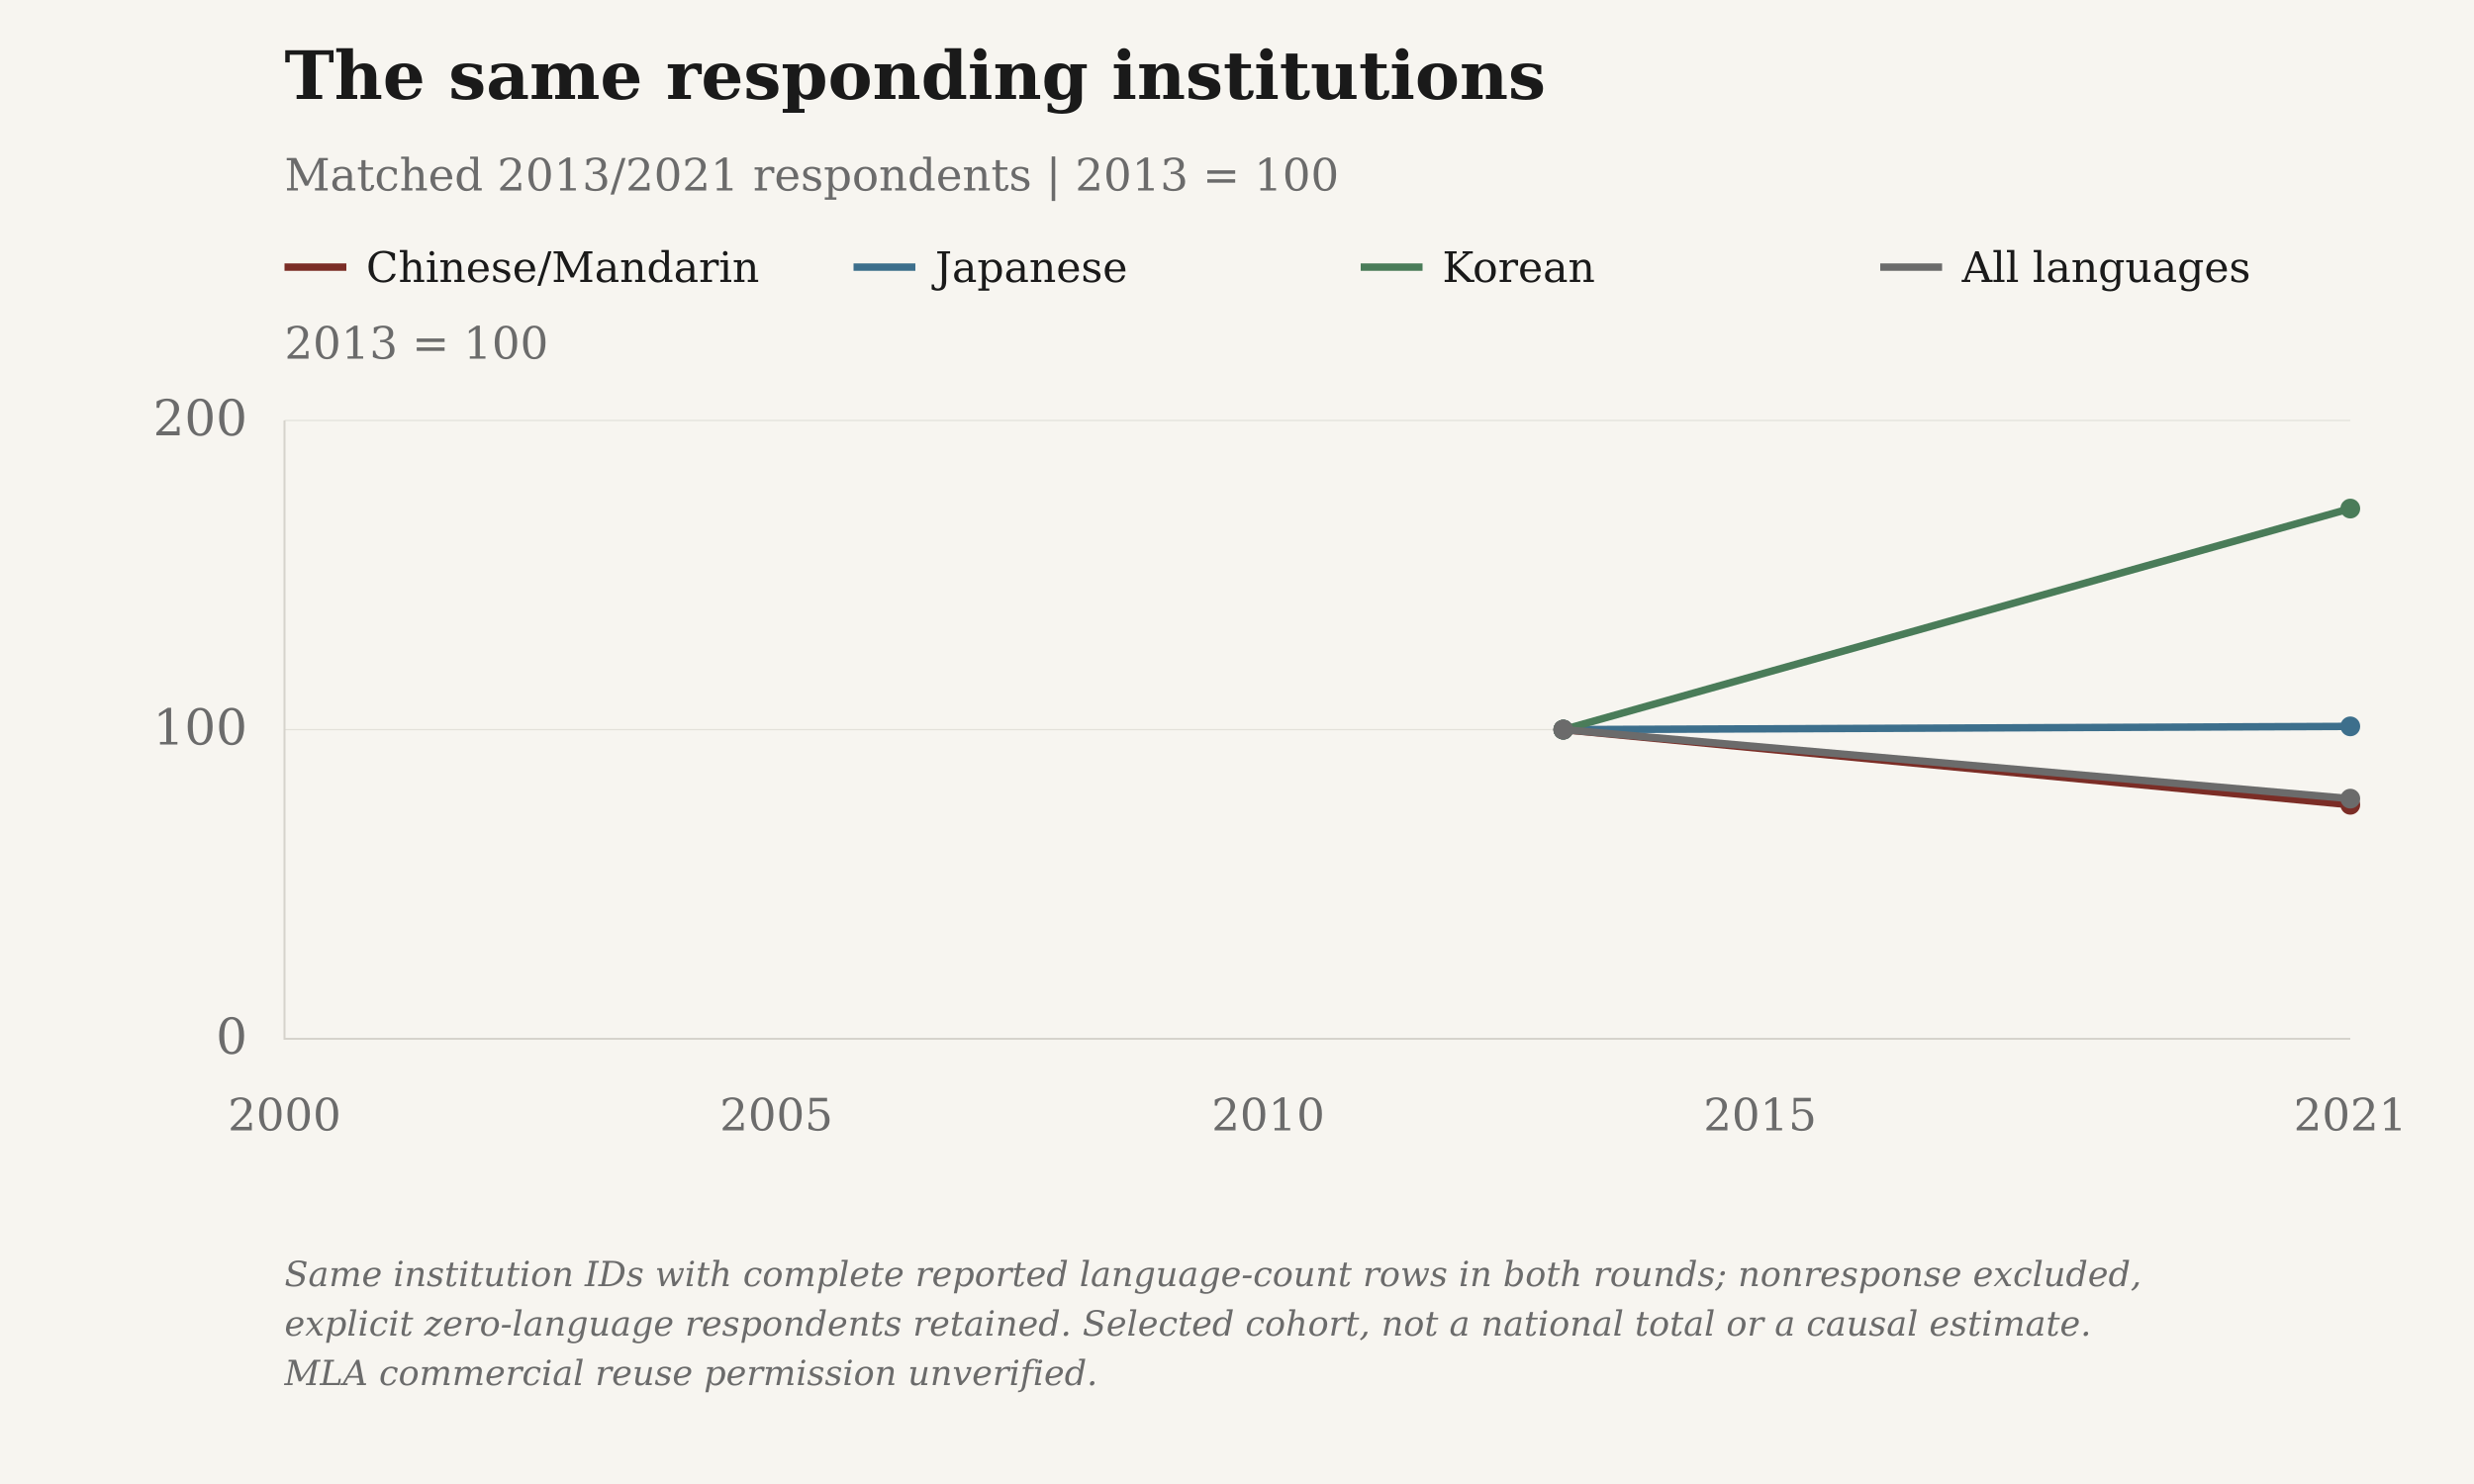
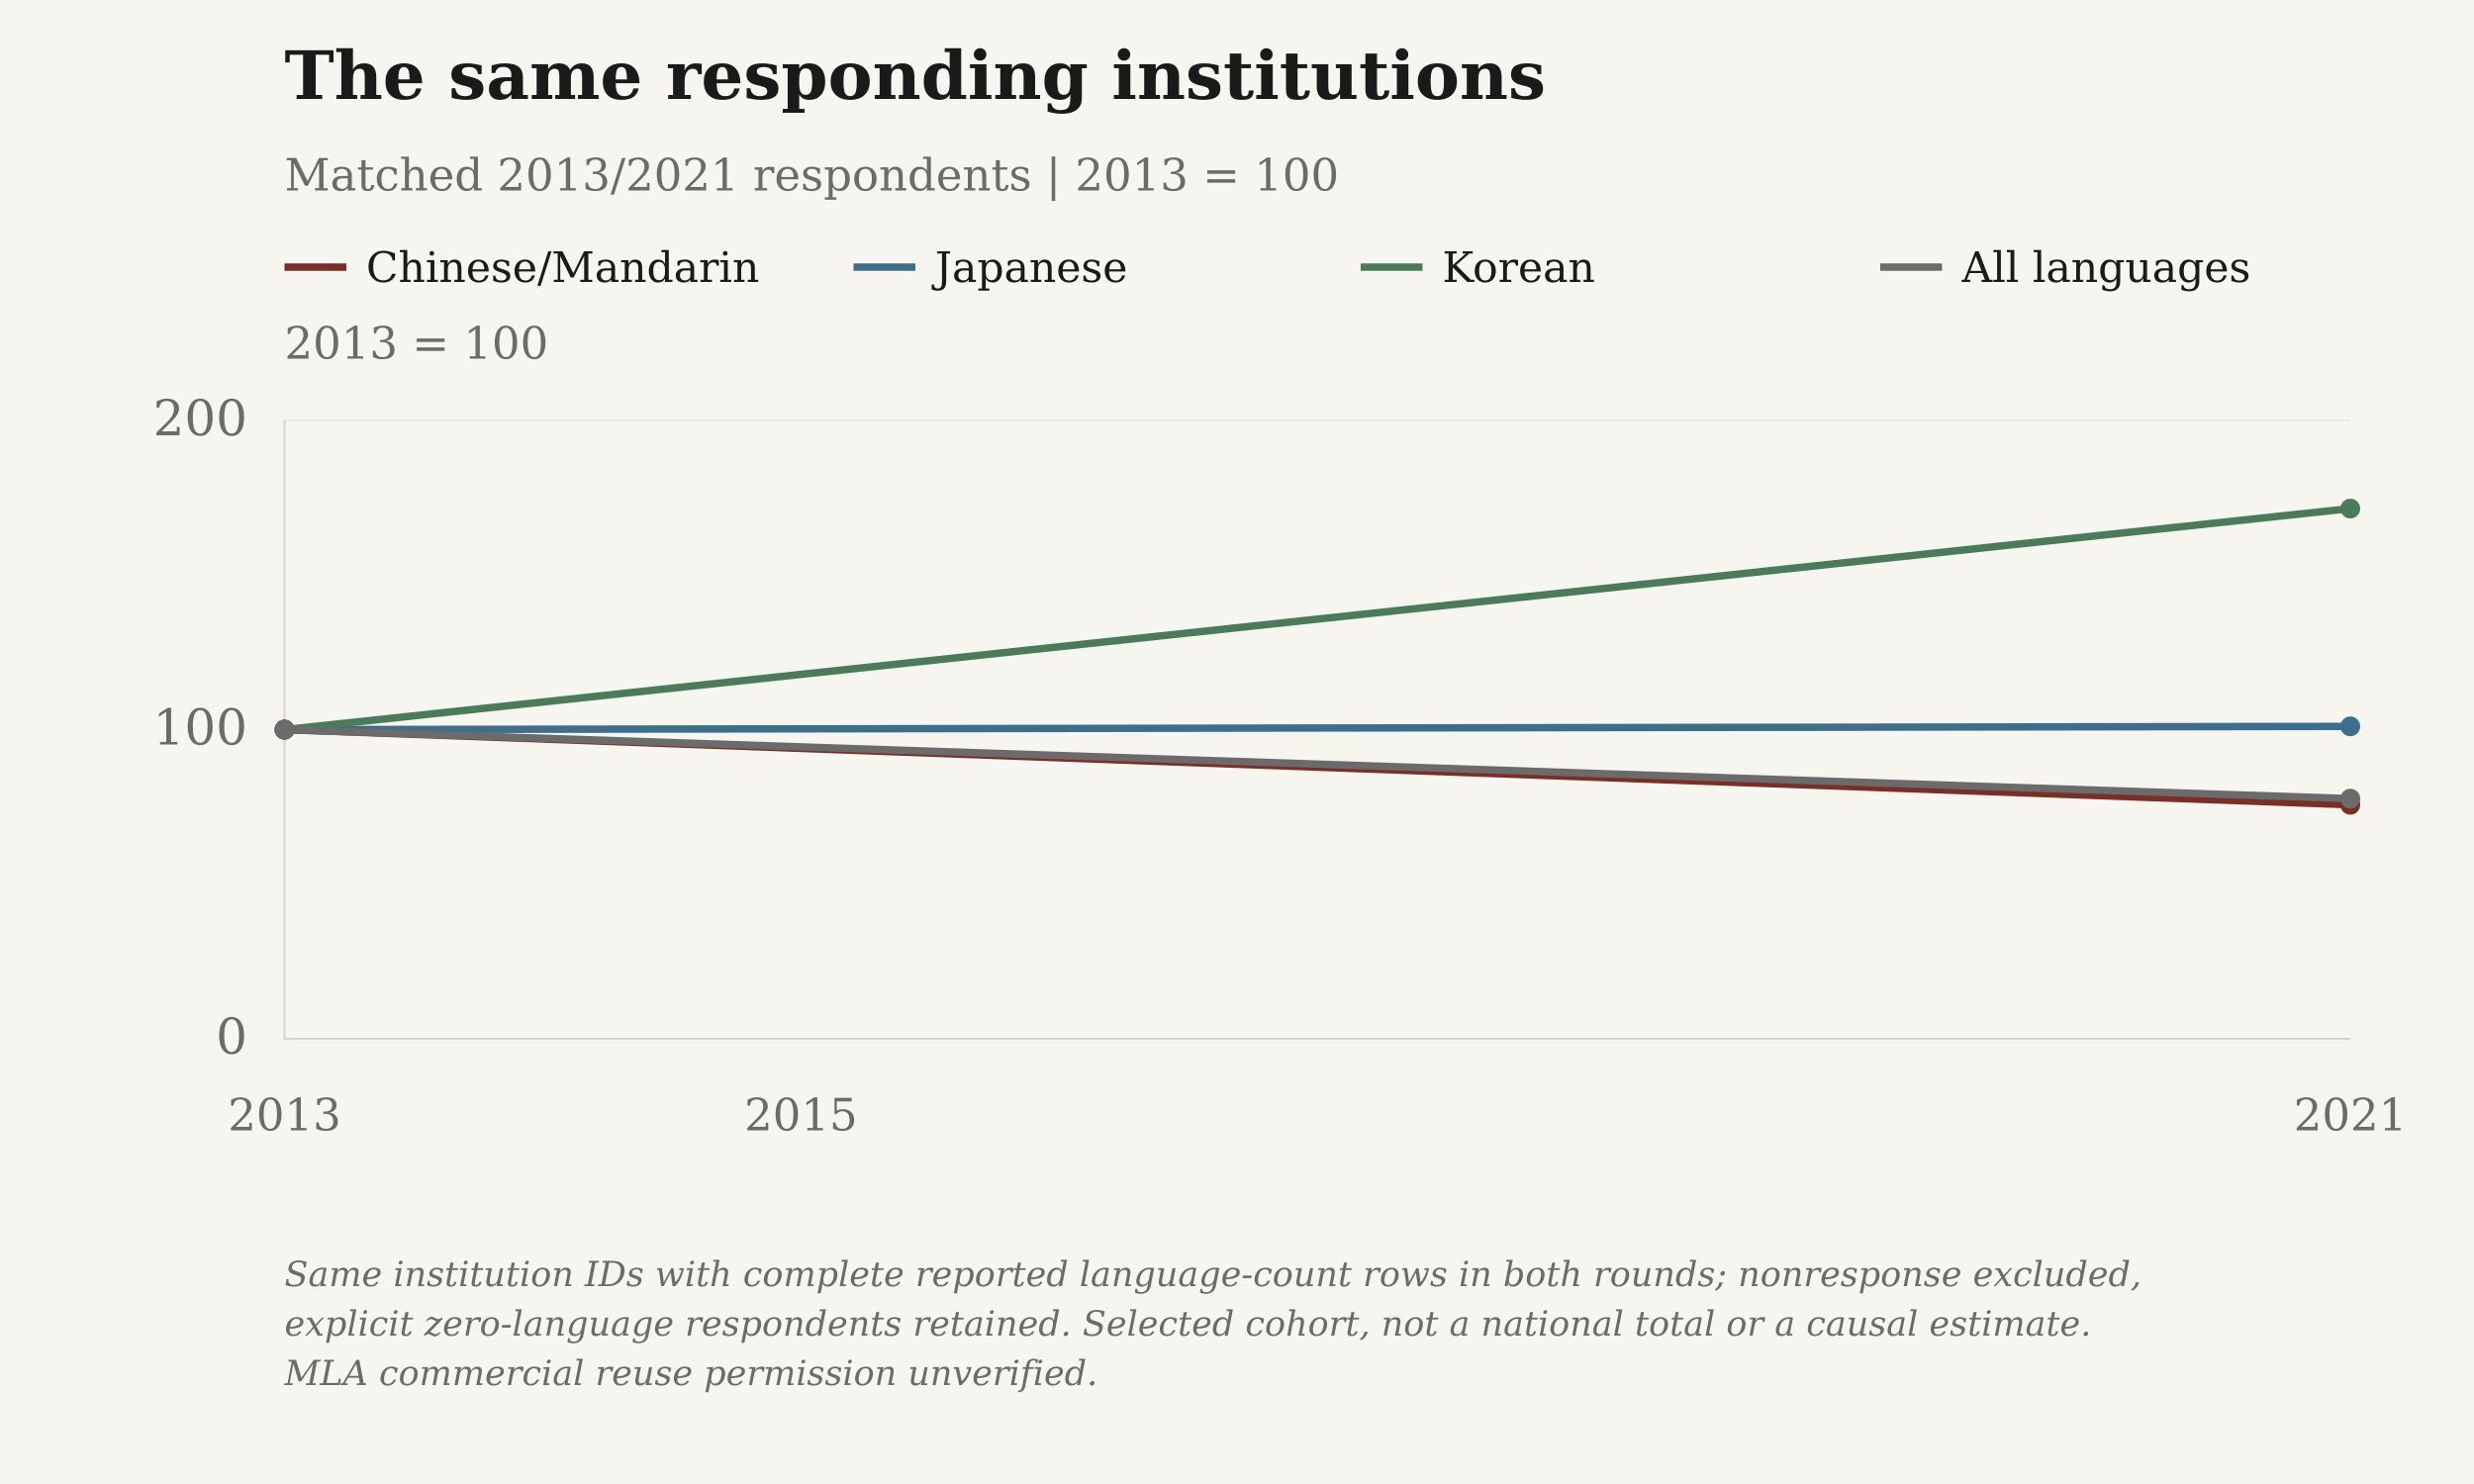
<svg xmlns="http://www.w3.org/2000/svg" viewBox="0 0 1000 600" role="img" aria-label="The same responding institutions">
  <rect class="chart-background" width="1000" height="600" fill="#F7F5F0" />
  <g font-family="DejaVu Serif, Georgia, 'Times New Roman', serif" font-size="20" fill="#6B6B6B">
    <text x="115" y="40" font-size="27" font-weight="bold" fill="#1A1A1A">The same responding institutions</text>
    <text x="115" y="77" font-size="18">Matched 2013/2021 respondents | 2013 = 100</text>
    <text class="axis-unit" x="115" y="145" font-size="18">2013 = 100</text>
    <path d="M115 108h25" stroke="#7B2D26" stroke-width="3" />
    <text class="legend-label" x="148" y="114" font-size="17" fill="#1A1A1A">Chinese/Mandarin</text>
    <path d="M345 108h25" stroke="#3D6F8C" stroke-width="3" />
    <text class="legend-label" x="378" y="114" font-size="17" fill="#1A1A1A">Japanese</text>
    <path d="M550 108h25" stroke="#4A7C59" stroke-width="3" />
    <text class="legend-label" x="583" y="114" font-size="17" fill="#1A1A1A">Korean</text>
    <path d="M760 108h25" stroke="#6B6B6B" stroke-width="3" />
    <text class="legend-label" x="793" y="114" font-size="17" fill="#1A1A1A">All languages</text>
    <path d="M115 420.00H950" stroke="#D6D3CC" stroke-opacity=".6" stroke-width=".5" />
    <text x="100" y="426.00" text-anchor="end">0</text>
    <path d="M115 295.00H950" stroke="#D6D3CC" stroke-opacity=".6" stroke-width=".5" />
    <text x="100" y="301.00" text-anchor="end">100</text>
    <path d="M115 170.00H950" stroke="#D6D3CC" stroke-opacity=".6" stroke-width=".5" />
    <text x="100" y="176.00" text-anchor="end">200</text>
    <path d="M115 170V420H950" stroke="#D6D3CC" stroke-width=".8" fill="none" />
-     <text class="year-tick" x="115.00" y="457" text-anchor="middle" font-size="18">2000</text>
-     <text class="year-tick" x="313.81" y="457" text-anchor="middle" font-size="18">2005</text>
-     <text class="year-tick" x="512.62" y="457" text-anchor="middle" font-size="18">2010</text>
-     <text class="year-tick" x="711.43" y="457" text-anchor="middle" font-size="18">2015</text>
+     <text class="year-tick" x="115.00" y="457" text-anchor="middle" font-size="18">2013</text>
+     <text class="year-tick" x="323.75" y="457" text-anchor="middle" font-size="18">2015</text>
    <text class="year-tick" x="950.00" y="457" text-anchor="middle" font-size="18">2021</text>
-     <path class="data-line" data-series-id="mla_matched:chinese" d="M631.90,295.00 L950.00,325.39" stroke="#7B2D26" stroke-width="3" fill="none" />
-     <circle class="language-point" data-series-id="mla_matched:chinese" data-year="2013" data-value="100.0" cx="631.90" cy="295.00" r="4" fill="#7B2D26" />
+     <path class="data-line" data-series-id="mla_matched:chinese" d="M115.00,295.00 L950.00,325.39" stroke="#7B2D26" stroke-width="3" fill="none" />
+     <circle class="language-point" data-series-id="mla_matched:chinese" data-year="2013" data-value="100.0" cx="115.00" cy="295.00" r="4" fill="#7B2D26" />
    <circle class="language-point" data-series-id="mla_matched:chinese" data-year="2021" data-value="75.68766332003851" cx="950.00" cy="325.39" r="4" fill="#7B2D26" />
-     <path class="data-line" data-series-id="mla_matched:japanese" d="M631.90,295.00 L950.00,293.68" stroke="#3D6F8C" stroke-width="3" fill="none" />
-     <circle class="language-point" data-series-id="mla_matched:japanese" data-year="2013" data-value="100.0" cx="631.90" cy="295.00" r="4" fill="#3D6F8C" />
+     <path class="data-line" data-series-id="mla_matched:japanese" d="M115.00,295.00 L950.00,293.68" stroke="#3D6F8C" stroke-width="3" fill="none" />
+     <circle class="language-point" data-series-id="mla_matched:japanese" data-year="2013" data-value="100.0" cx="115.00" cy="295.00" r="4" fill="#3D6F8C" />
    <circle class="language-point" data-series-id="mla_matched:japanese" data-year="2021" data-value="101.05404835649536" cx="950.00" cy="293.68" r="4" fill="#3D6F8C" />
-     <path class="data-line" data-series-id="mla_matched:korean" d="M631.90,295.00 L950.00,205.62" stroke="#4A7C59" stroke-width="3" fill="none" />
-     <circle class="language-point" data-series-id="mla_matched:korean" data-year="2013" data-value="100.0" cx="631.90" cy="295.00" r="4" fill="#4A7C59" />
+     <path class="data-line" data-series-id="mla_matched:korean" d="M115.00,295.00 L950.00,205.62" stroke="#4A7C59" stroke-width="3" fill="none" />
+     <circle class="language-point" data-series-id="mla_matched:korean" data-year="2013" data-value="100.0" cx="115.00" cy="295.00" r="4" fill="#4A7C59" />
    <circle class="language-point" data-series-id="mla_matched:korean" data-year="2021" data-value="171.5075133301018" cx="950.00" cy="205.62" r="4" fill="#4A7C59" />
-     <path class="data-line" data-series-id="mla_matched:all_languages" d="M631.90,295.00 L950.00,322.90" stroke="#6B6B6B" stroke-width="3" fill="none" />
-     <circle class="language-point" data-series-id="mla_matched:all_languages" data-year="2013" data-value="100.0" cx="631.90" cy="295.00" r="4" fill="#6B6B6B" />
+     <path class="data-line" data-series-id="mla_matched:all_languages" d="M115.00,295.00 L950.00,322.90" stroke="#6B6B6B" stroke-width="3" fill="none" />
+     <circle class="language-point" data-series-id="mla_matched:all_languages" data-year="2013" data-value="100.0" cx="115.00" cy="295.00" r="4" fill="#6B6B6B" />
    <circle class="language-point" data-series-id="mla_matched:all_languages" data-year="2021" data-value="77.68397812706029" cx="950.00" cy="322.90" r="4" fill="#6B6B6B" />
    <text class="figure-source" x="115" y="520" font-size="14" font-style="italic">Same institution IDs with complete reported language-count rows in both rounds; nonresponse excluded,</text>
    <text class="figure-source" x="115" y="540" font-size="14" font-style="italic">explicit zero-language respondents retained. Selected cohort, not a national total or a causal estimate.</text>
    <text class="figure-source" x="115" y="560" font-size="14" font-style="italic">MLA commercial reuse permission unverified.</text>
  </g>
</svg>
